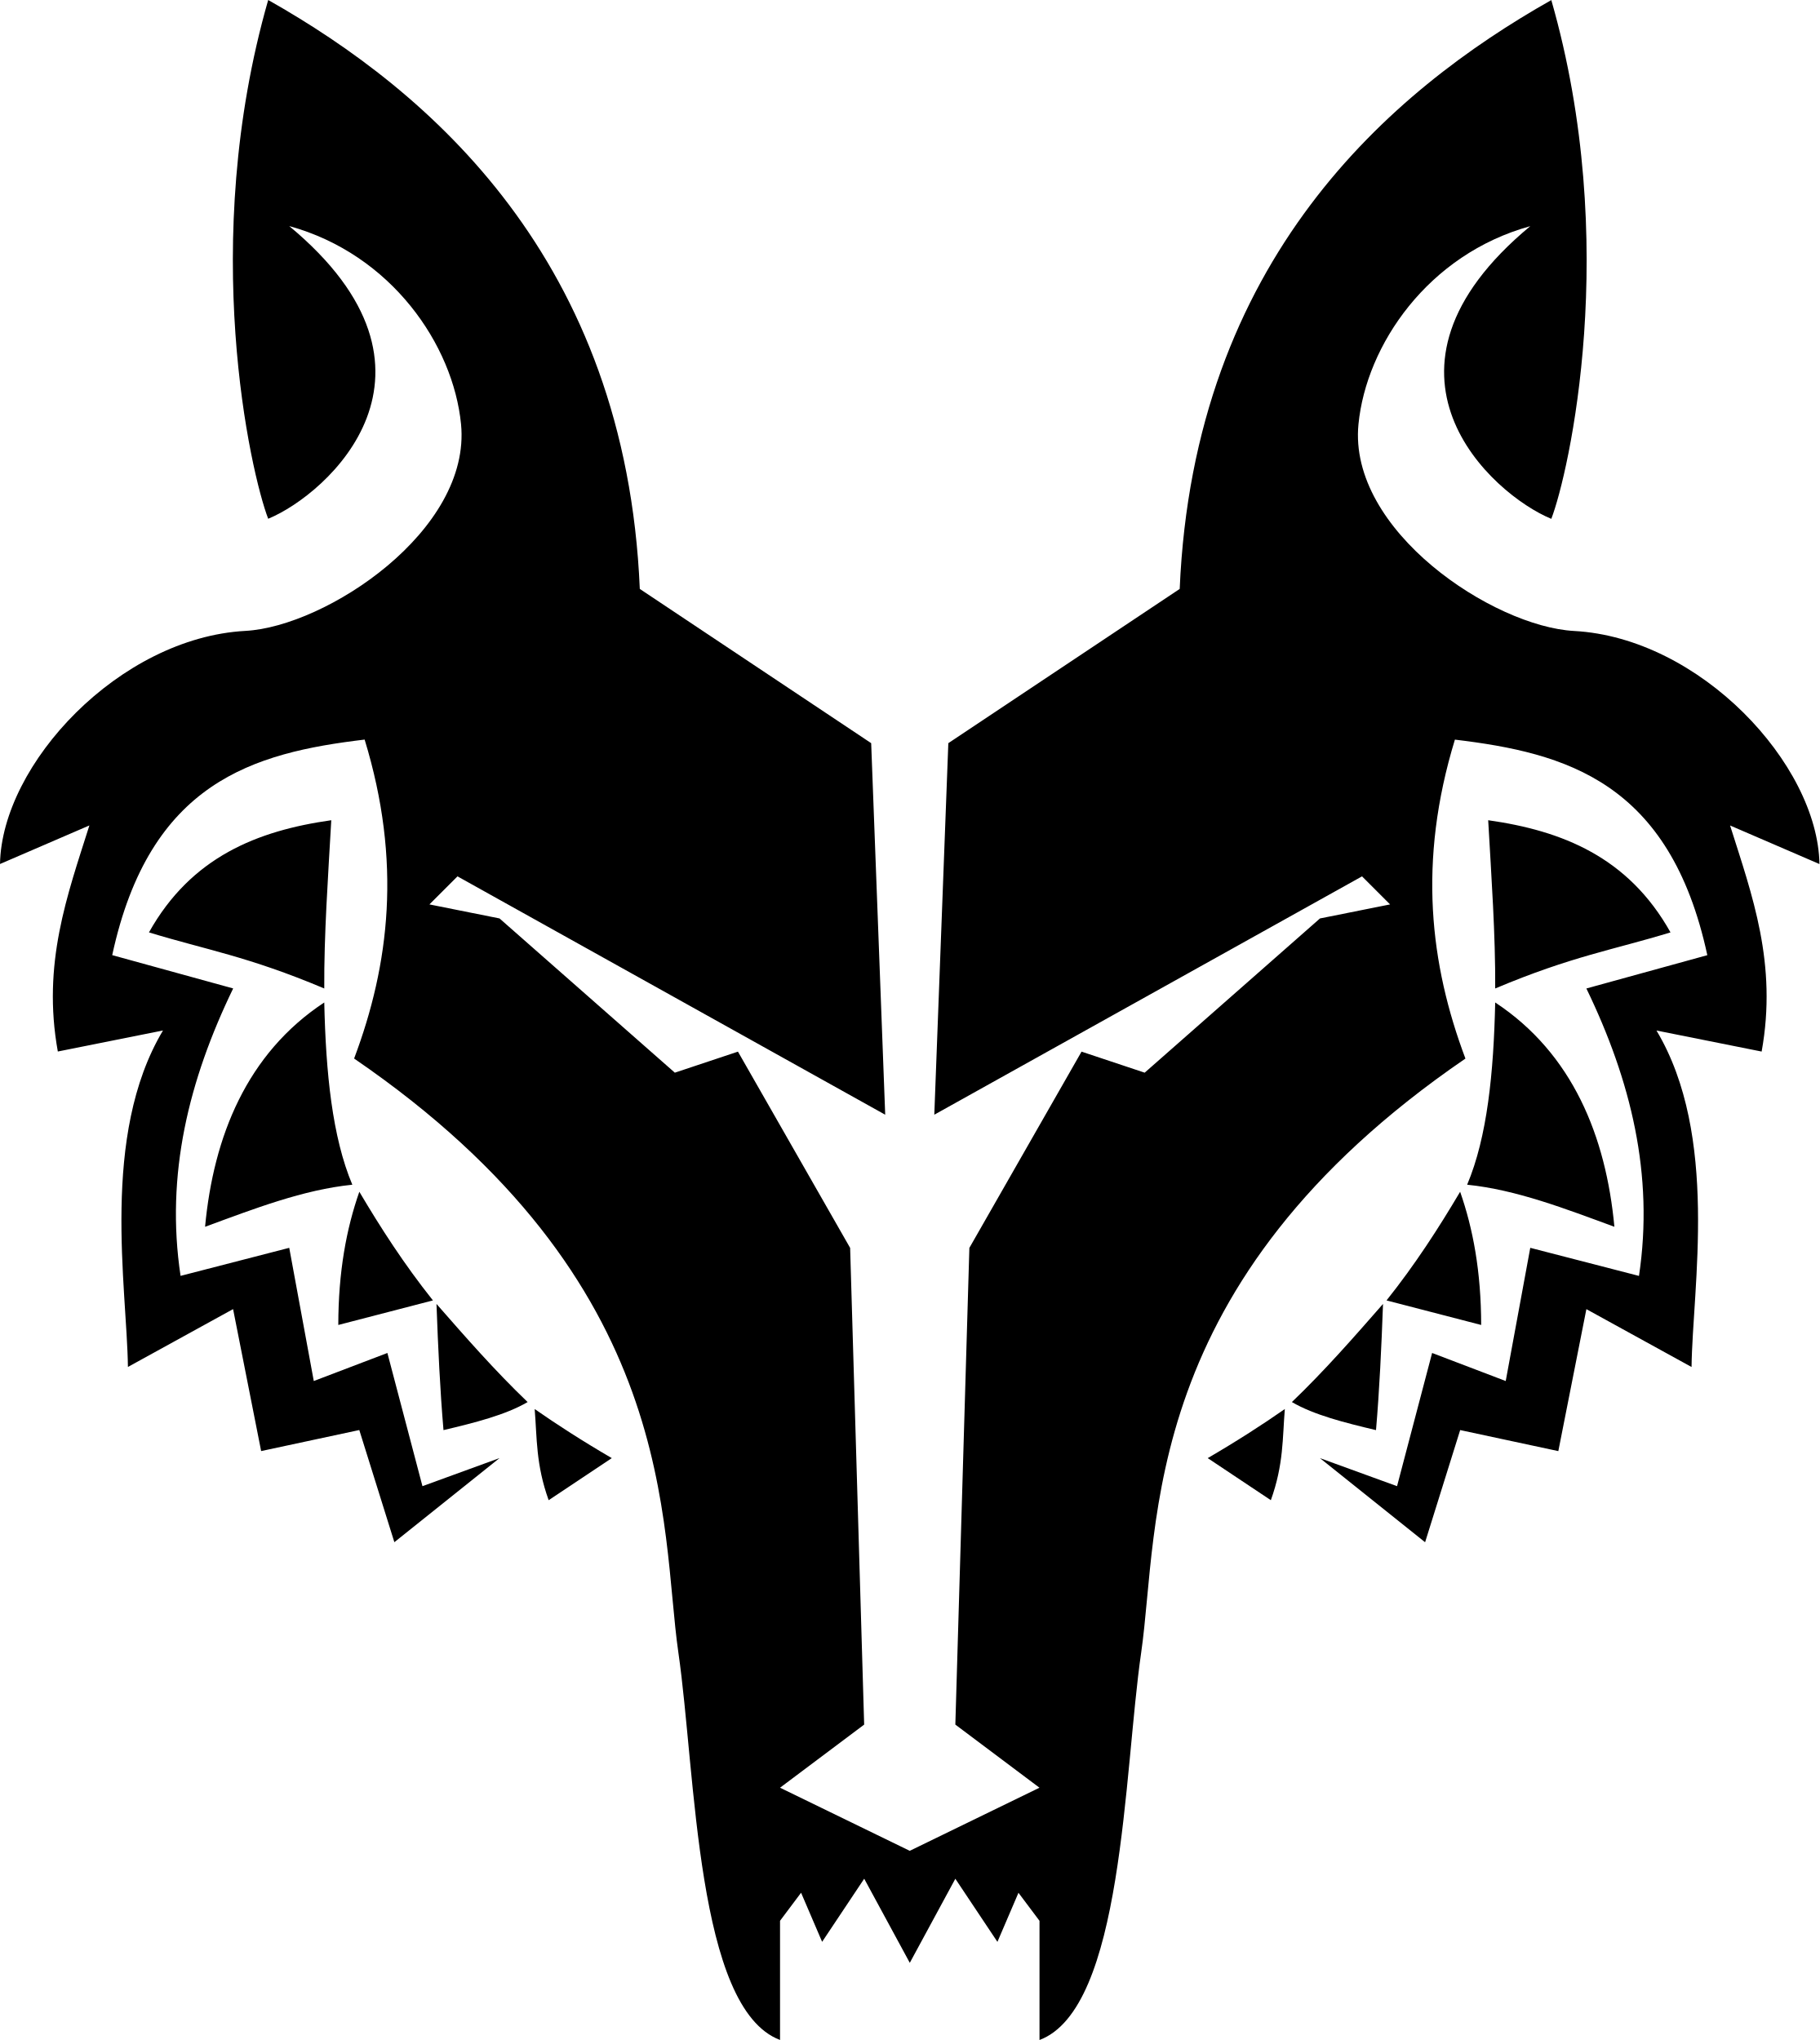
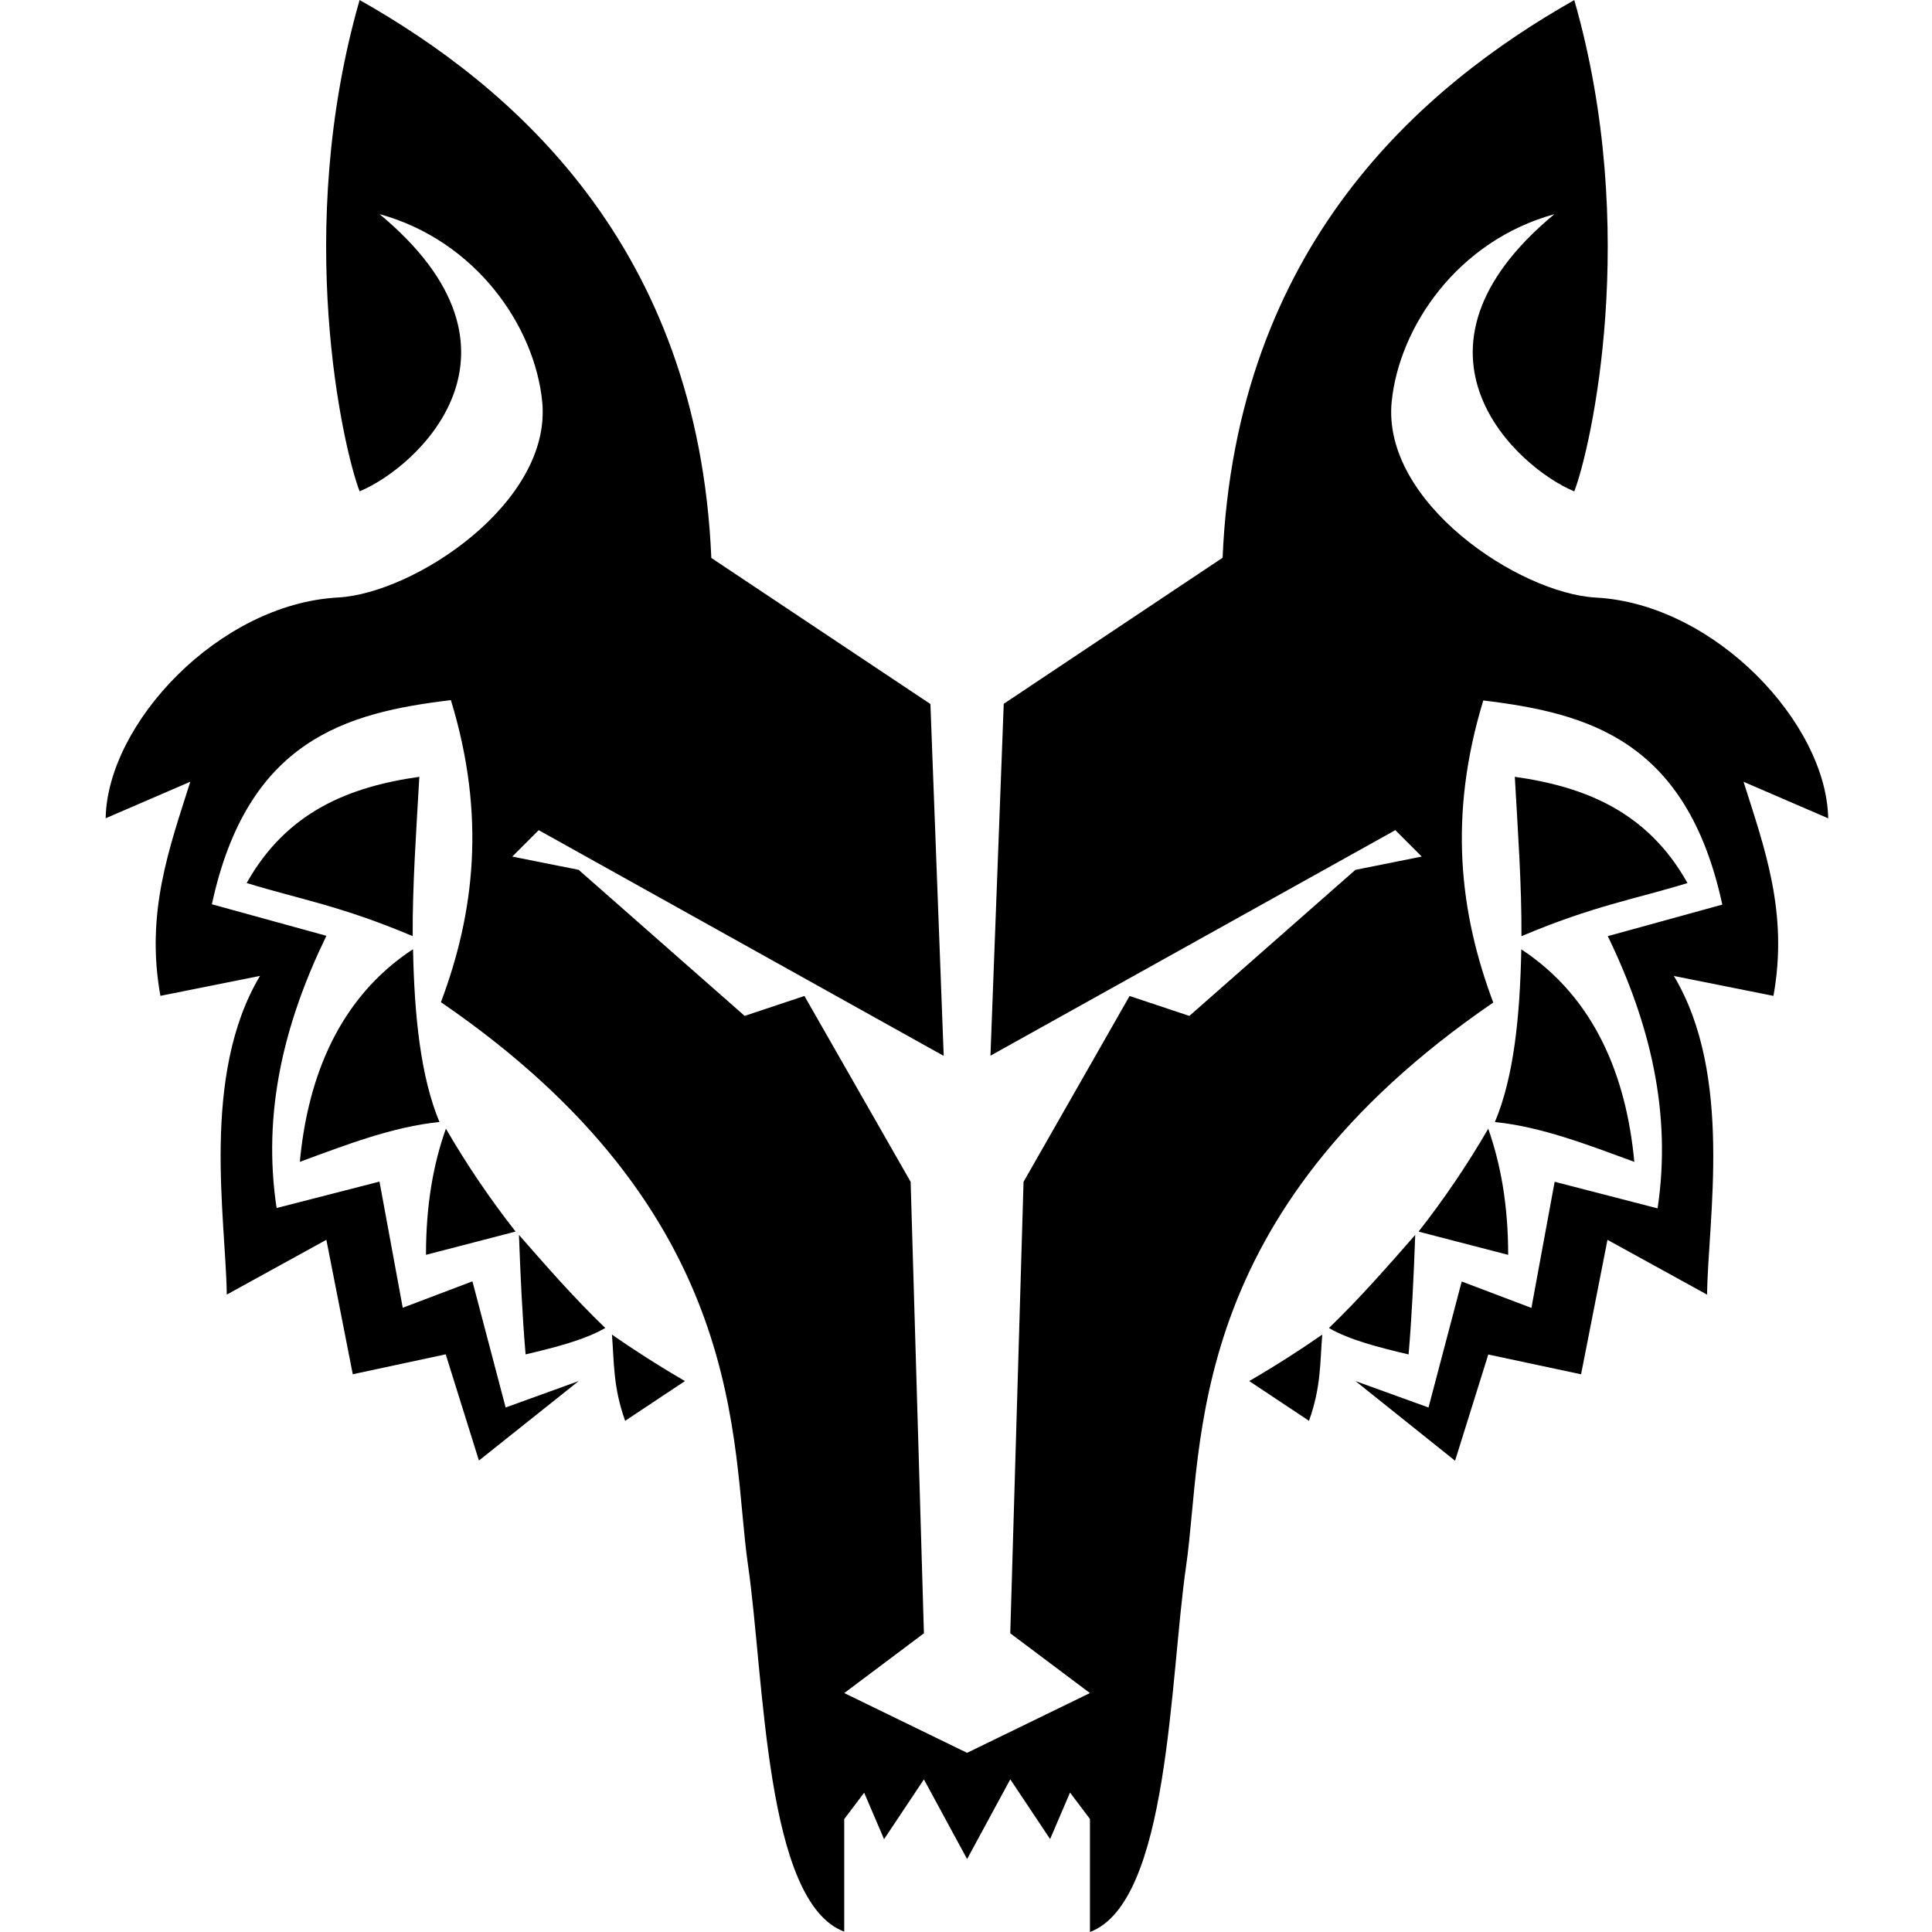
- <svg xmlns="http://www.w3.org/2000/svg" viewBox="0 0 456.58 512">
-   <path d="M239.73 471.53l10.56 15.84 5.28-12.32 5.28 7.04V512c21.06-7.92 21.11-66.86 25.51-97.21 4.62-31.89-.88-92.81 81.37-149.11-8.88-23.61-12-49.43-2.64-80.05 27.87 3.34 53.94 10.58 63.34 54.1l-30.35 8.36c11.15 23.04 17.01 46.76 13.2 72.14L384 313.18l-6.16 33.43-18.47-7.04-8.8 33.43-19.35-7.04 26.39 21.11 8.8-28.15 24.63 5.28 7.04-35.63 26.39 14.52c.25-20.02 6.97-58.06-8.8-84.45l26.39 5.28c3.99-22.07-2.38-39.21-7.92-56.74l22.43 9.68c-.44-25.07-29.94-56.79-61.58-58.5-20.22-1.09-56.74-25.17-54.1-51.9 1.96-19.87 17.45-42.62 43.11-49.7-43.99 36.51-9.68 67.3 5.28 73.46 4.4-11.44 17.54-69.08 0-130.2-40.47 22.87-89.73 65.1-93.25 147.79l-58.06 38.71-3.52 93.25 107.33-59.82 7.04 7.04-17.59 3.52-43.99 38.71-15.84-5.28-28.15 49.26-3.52 119.64 21.11 15.84-32.55 15.84-32.55-15.84 21.11-15.84-3.52-119.64-28.15-49.26-15.84 5.28-43.99-38.71-17.59-3.52 7.04-7.04 107.33 59.82-3.52-93.25-58.06-38.71C157.03 65.1 107.77 22.87 67.3 0c-17.54 61.12-4.4 118.76 0 130.2 14.96-6.16 49.26-36.95 5.28-73.46 25.66 7.08 41.15 29.83 43.11 49.7 2.63 26.74-33.88 50.81-54.1 51.9C29.94 160.06.44 191.78 0 216.85l22.43-9.68c-5.54 17.53-11.91 34.67-7.92 56.74l26.39-5.28c-15.76 26.39-9.05 64.43-8.8 84.45l26.39-14.52 7.04 35.63 24.63-5.28 8.8 28.15 26.39-21.11-19.34 7.05-8.8-33.43-18.47 7.04-6.16-33.43-27.27 7.04c-3.82-25.38 2.05-49.1 13.2-72.14l-30.35-8.36c9.4-43.52 35.47-50.77 63.34-54.1 9.36 30.62 6.24 56.45-2.64 80.05 82.25 56.3 76.75 117.23 81.37 149.11 4.4 30.35 4.45 89.29 25.51 97.21v-29.91l5.28-7.04 5.28 12.32 10.56-15.84 11.44 21.11 11.43-21.1zm79.17-95.01l-15.84-10.56c7.47-4.36 13.76-8.42 19.35-12.32-.6 7.26-.27 13.88-3.51 22.88zm28.15-49.26c-.4 10.94-.9 21.66-1.76 31.67-7.85-1.86-15.57-3.8-21.11-7.04 8.24-7.9 15.55-16.27 22.87-24.63zm24.63 5.28c-.02-13.43-2.05-24.21-5.28-33.43-5.38 9.09-11.23 18.18-18.47 27.27l23.75 6.16zm3.52-80.94c19.44 12.81 27.8 33.66 29.91 56.3-12.32-4.53-24.63-9.31-36.95-10.56 5.06-11.99 6.65-28.14 7.04-45.74zm-1.76-45.74c.81 14.3 1.84 28.82 1.76 42.23 19.22-8.11 29.78-9.72 43.99-14.08-10.6-18.95-27.22-25.52-45.75-28.15zM137.68 376.52l15.84-10.56c-7.47-4.36-13.76-8.42-19.35-12.32.6 7.26.27 13.88 3.51 22.88zm-28.15-49.26c.4 10.94.9 21.66 1.76 31.67 7.85-1.86 15.57-3.8 21.11-7.04-8.24-7.9-15.55-16.27-22.87-24.63zm-24.64 5.28c.02-13.43 2.05-24.21 5.28-33.43 5.38 9.09 11.23 18.18 18.47 27.27l-23.75 6.16zm-3.52-80.94c-19.44 12.81-27.8 33.66-29.91 56.3 12.32-4.53 24.63-9.31 36.95-10.56-5.05-11.99-6.65-28.14-7.04-45.74zm1.76-45.74c-.81 14.3-1.84 28.82-1.76 42.23-19.22-8.11-29.78-9.72-43.99-14.08 10.61-18.95 27.22-25.52 45.75-28.15z" />
+ <svg xmlns="http://www.w3.org/2000/svg" viewBox="0 0 512 512">
+   <path d="M267.73 471.53l10.56 15.84 5.28-12.32 5.28 7V512c21.06-7.92 21.11-66.86 25.51-97.21 4.62-31.89-.88-92.81 81.37-149.11-8.88-23.61-12-49.43-2.64-80.05C421 189 447 196.21 456.43 239.73l-30.35 8.36c11.15 23 17 46.76 13.2 72.14L412 313.18l-6.16 33.43-18.47-7-8.8 33.39-19.35-7 26.39 21.11 8.8-28.15L419 364.2l7-35.63 26.39 14.52c.25-20 7-58.06-8.8-84.45l26.39 5.28c4-22.07-2.38-39.21-7.92-56.74l22.43 9.68c-.44-25.07-29.94-56.79-61.58-58.5-20.22-1.09-56.74-25.17-54.1-51.9 2-19.87 17.45-42.62 43.11-49.7-44 36.51-9.68 67.3 5.28 73.46 4.4-11.44 17.54-69.08 0-130.2-40.39 22.87-89.65 65.1-93.2 147.79l-58 38.71-3.52 93.25L369.78 220l7 7-17.59 3.52-44 38.71-15.84-5.28-28.1 49.25-3.52 119.64 21.11 15.84-32.55 15.84-32.55-15.84 21.11-15.84-3.52-119.64-28.15-49.26-15.84 5.28-44-38.71-17.58-3.51 7-7 107.33 59.82-3.52-93.25-58.06-38.71C185 65.1 135.77 22.87 95.3 0c-17.54 61.12-4.4 118.76 0 130.2 15-6.16 49.26-36.95 5.28-73.46 25.66 7.08 41.15 29.83 43.11 49.7 2.63 26.74-33.88 50.81-54.1 51.9-31.65 1.72-61.15 33.44-61.59 58.51l22.43-9.68c-5.54 17.53-11.91 34.67-7.92 56.74l26.39-5.28c-15.76 26.39-9.05 64.43-8.8 84.45l26.39-14.52 7 35.63 24.63-5.28 8.8 28.15L153.35 366 134 373l-8.8-33.43-18.47 7-6.16-33.43-27.27 7c-3.82-25.38 2-49.1 13.2-72.14l-30.35-8.36c9.4-43.52 35.47-50.77 63.34-54.1 9.36 30.62 6.24 56.45-2.64 80.05 82.25 56.3 76.75 117.23 81.37 149.11 4.4 30.35 4.45 89.29 25.51 97.21v-29.83l5.28-7 5.28 12.32 10.56-15.84 11.44 21.11 11.43-21.1zm79.17-95L331.06 366c7.47-4.36 13.76-8.42 19.35-12.32-.6 7.22-.27 13.84-3.51 22.84zm28.15-49.26c-.4 10.94-.9 21.66-1.76 31.67-7.85-1.86-15.57-3.8-21.11-7 8.24-7.94 15.55-16.32 22.87-24.68zm24.63 5.28c0-13.43-2.05-24.21-5.28-33.43a235 235 0 0 1-18.47 27.27zm3.52-80.94c19.44 12.81 27.8 33.66 29.91 56.3-12.32-4.53-24.63-9.31-36.95-10.56 5.06-12 6.65-28.14 7-45.74zm-1.76-45.74c.81 14.3 1.84 28.82 1.76 42.23 19.22-8.11 29.78-9.72 44-14.08-10.61-18.96-27.2-25.53-45.76-28.16zM165.68 376.52L181.52 366c-7.47-4.36-13.76-8.42-19.35-12.32.6 7.26.27 13.88 3.51 22.88zm-28.15-49.26c.4 10.94.9 21.66 1.76 31.67 7.85-1.86 15.57-3.8 21.11-7-8.24-7.93-15.55-16.31-22.87-24.67zm-24.64 5.28c0-13.43 2-24.21 5.28-33.43a235 235 0 0 0 18.47 27.27zm-3.52-80.94c-19.44 12.81-27.8 33.66-29.91 56.3 12.32-4.53 24.63-9.31 37-10.56-5-12-6.65-28.14-7-45.74zm1.76-45.74c-.81 14.3-1.84 28.82-1.76 42.23-19.22-8.11-29.78-9.72-44-14.08 10.63-18.95 27.23-25.52 45.76-28.15z" />
</svg>
